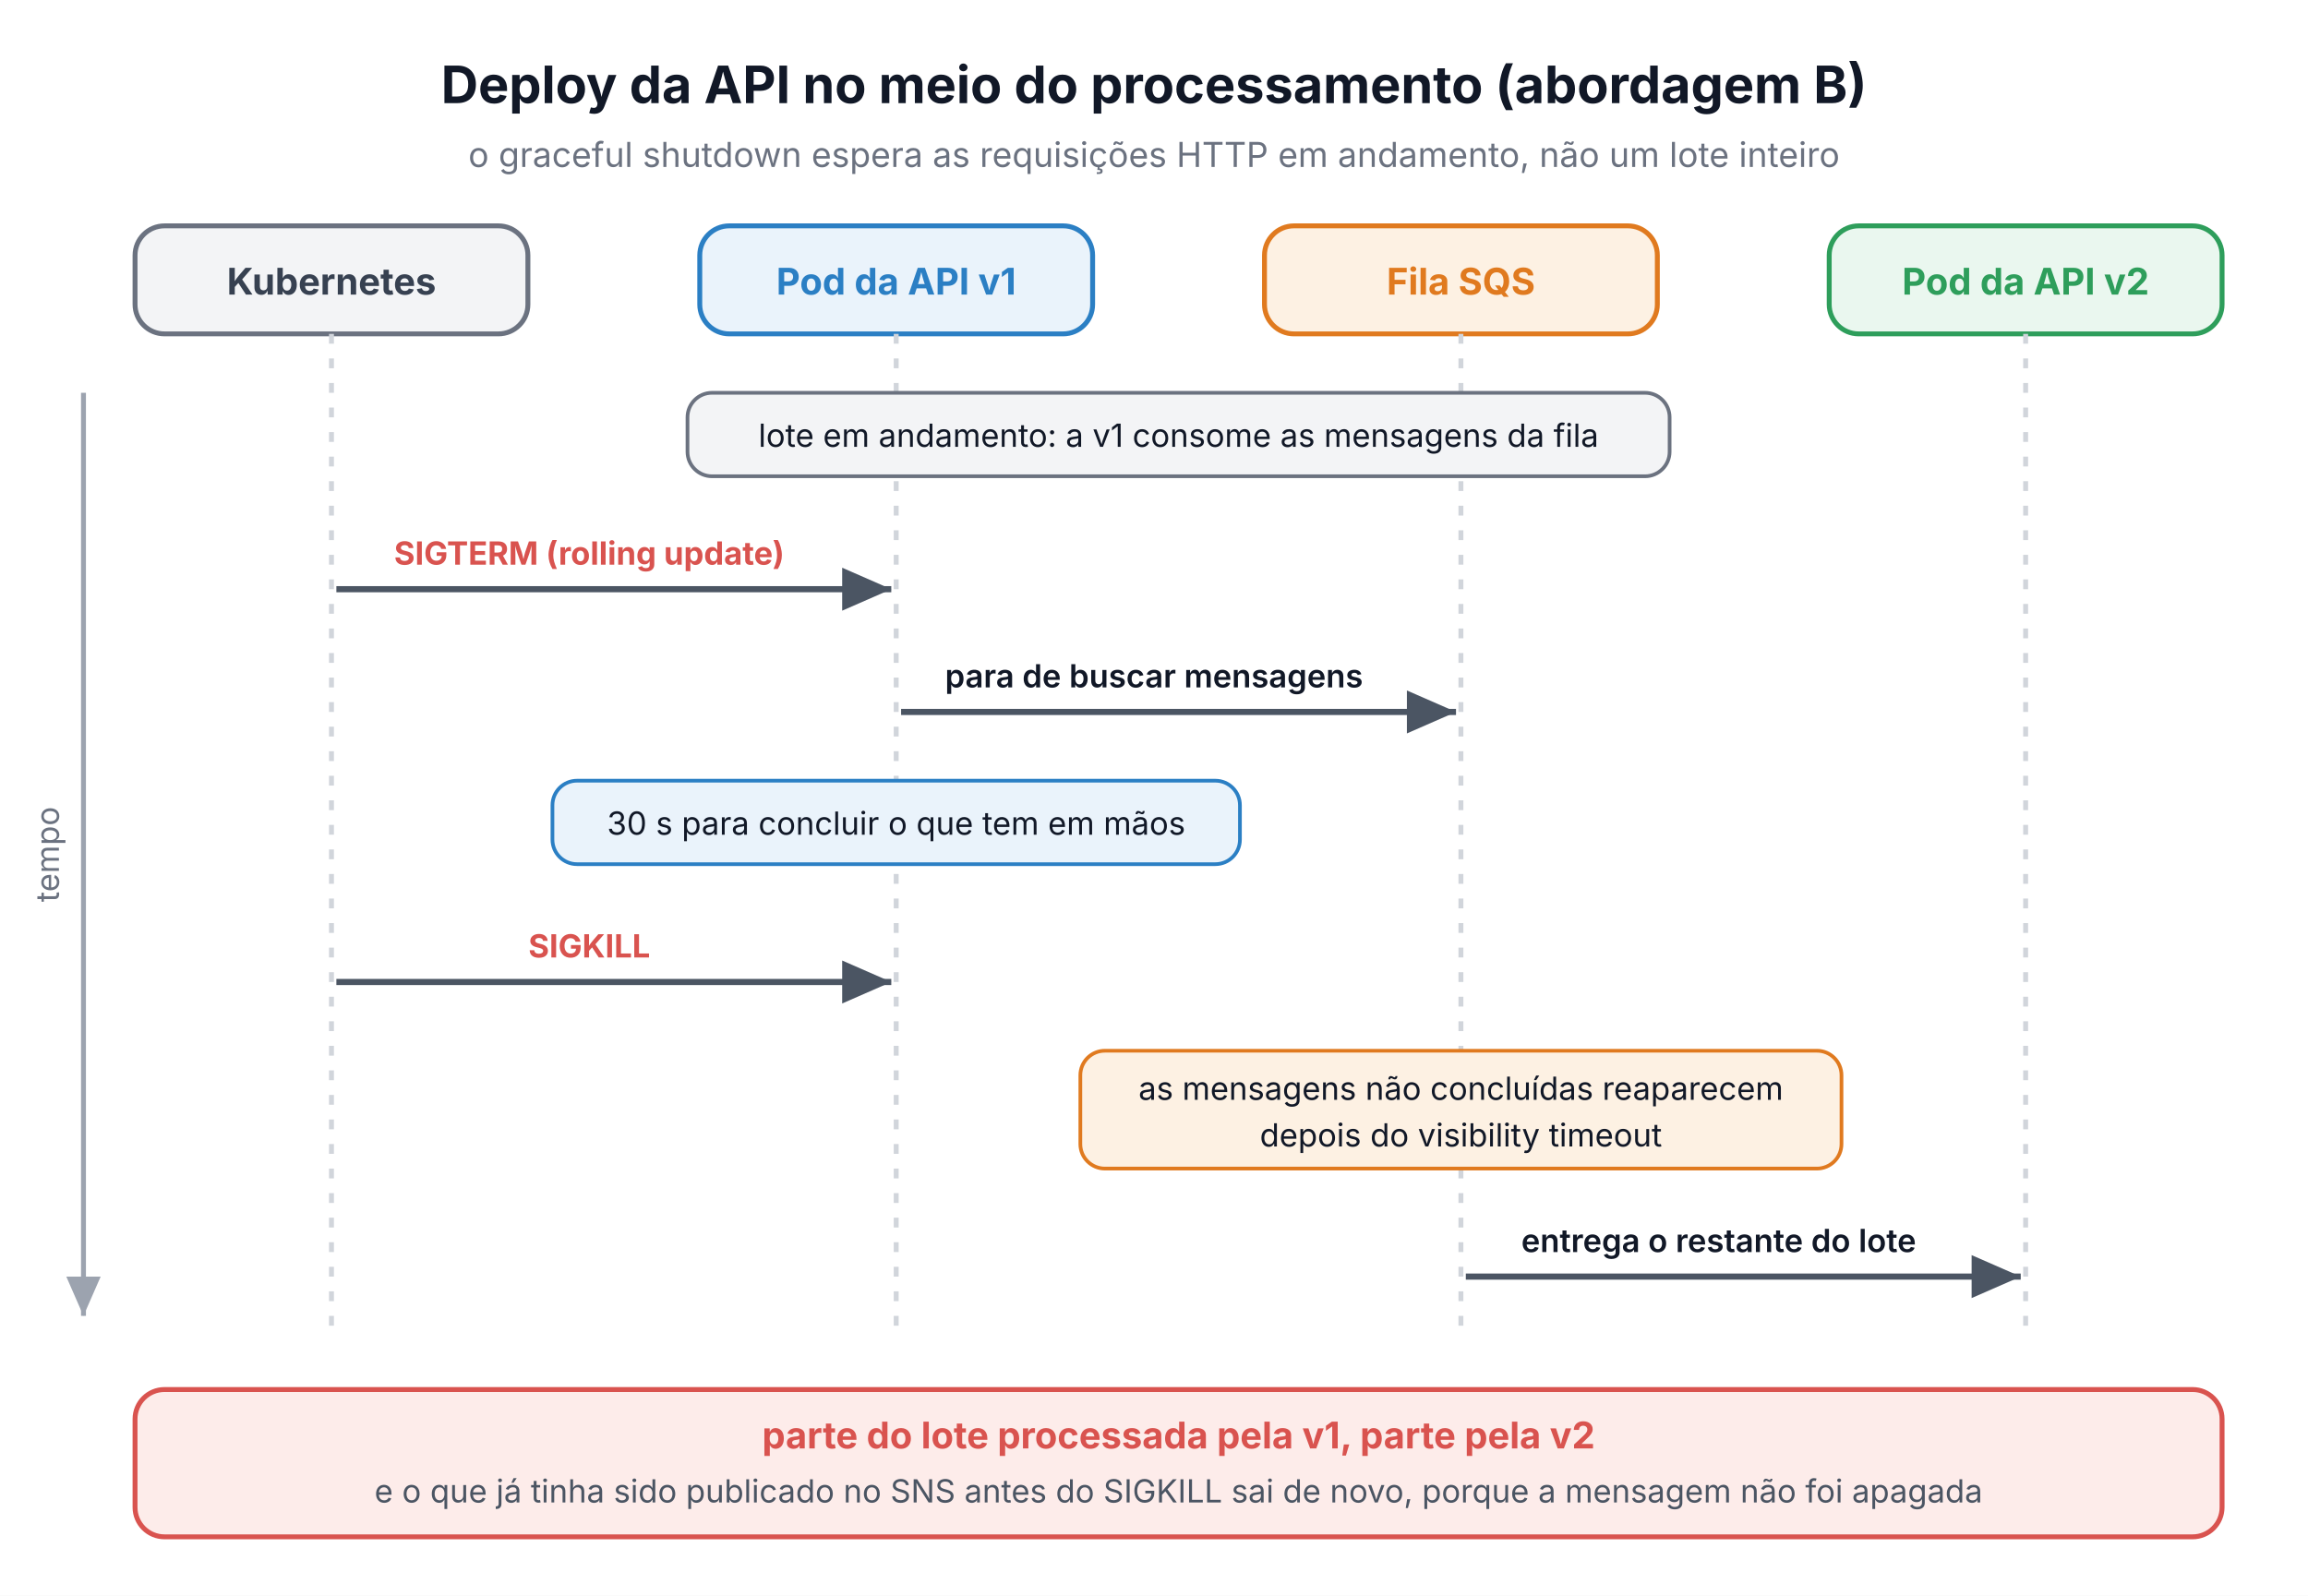
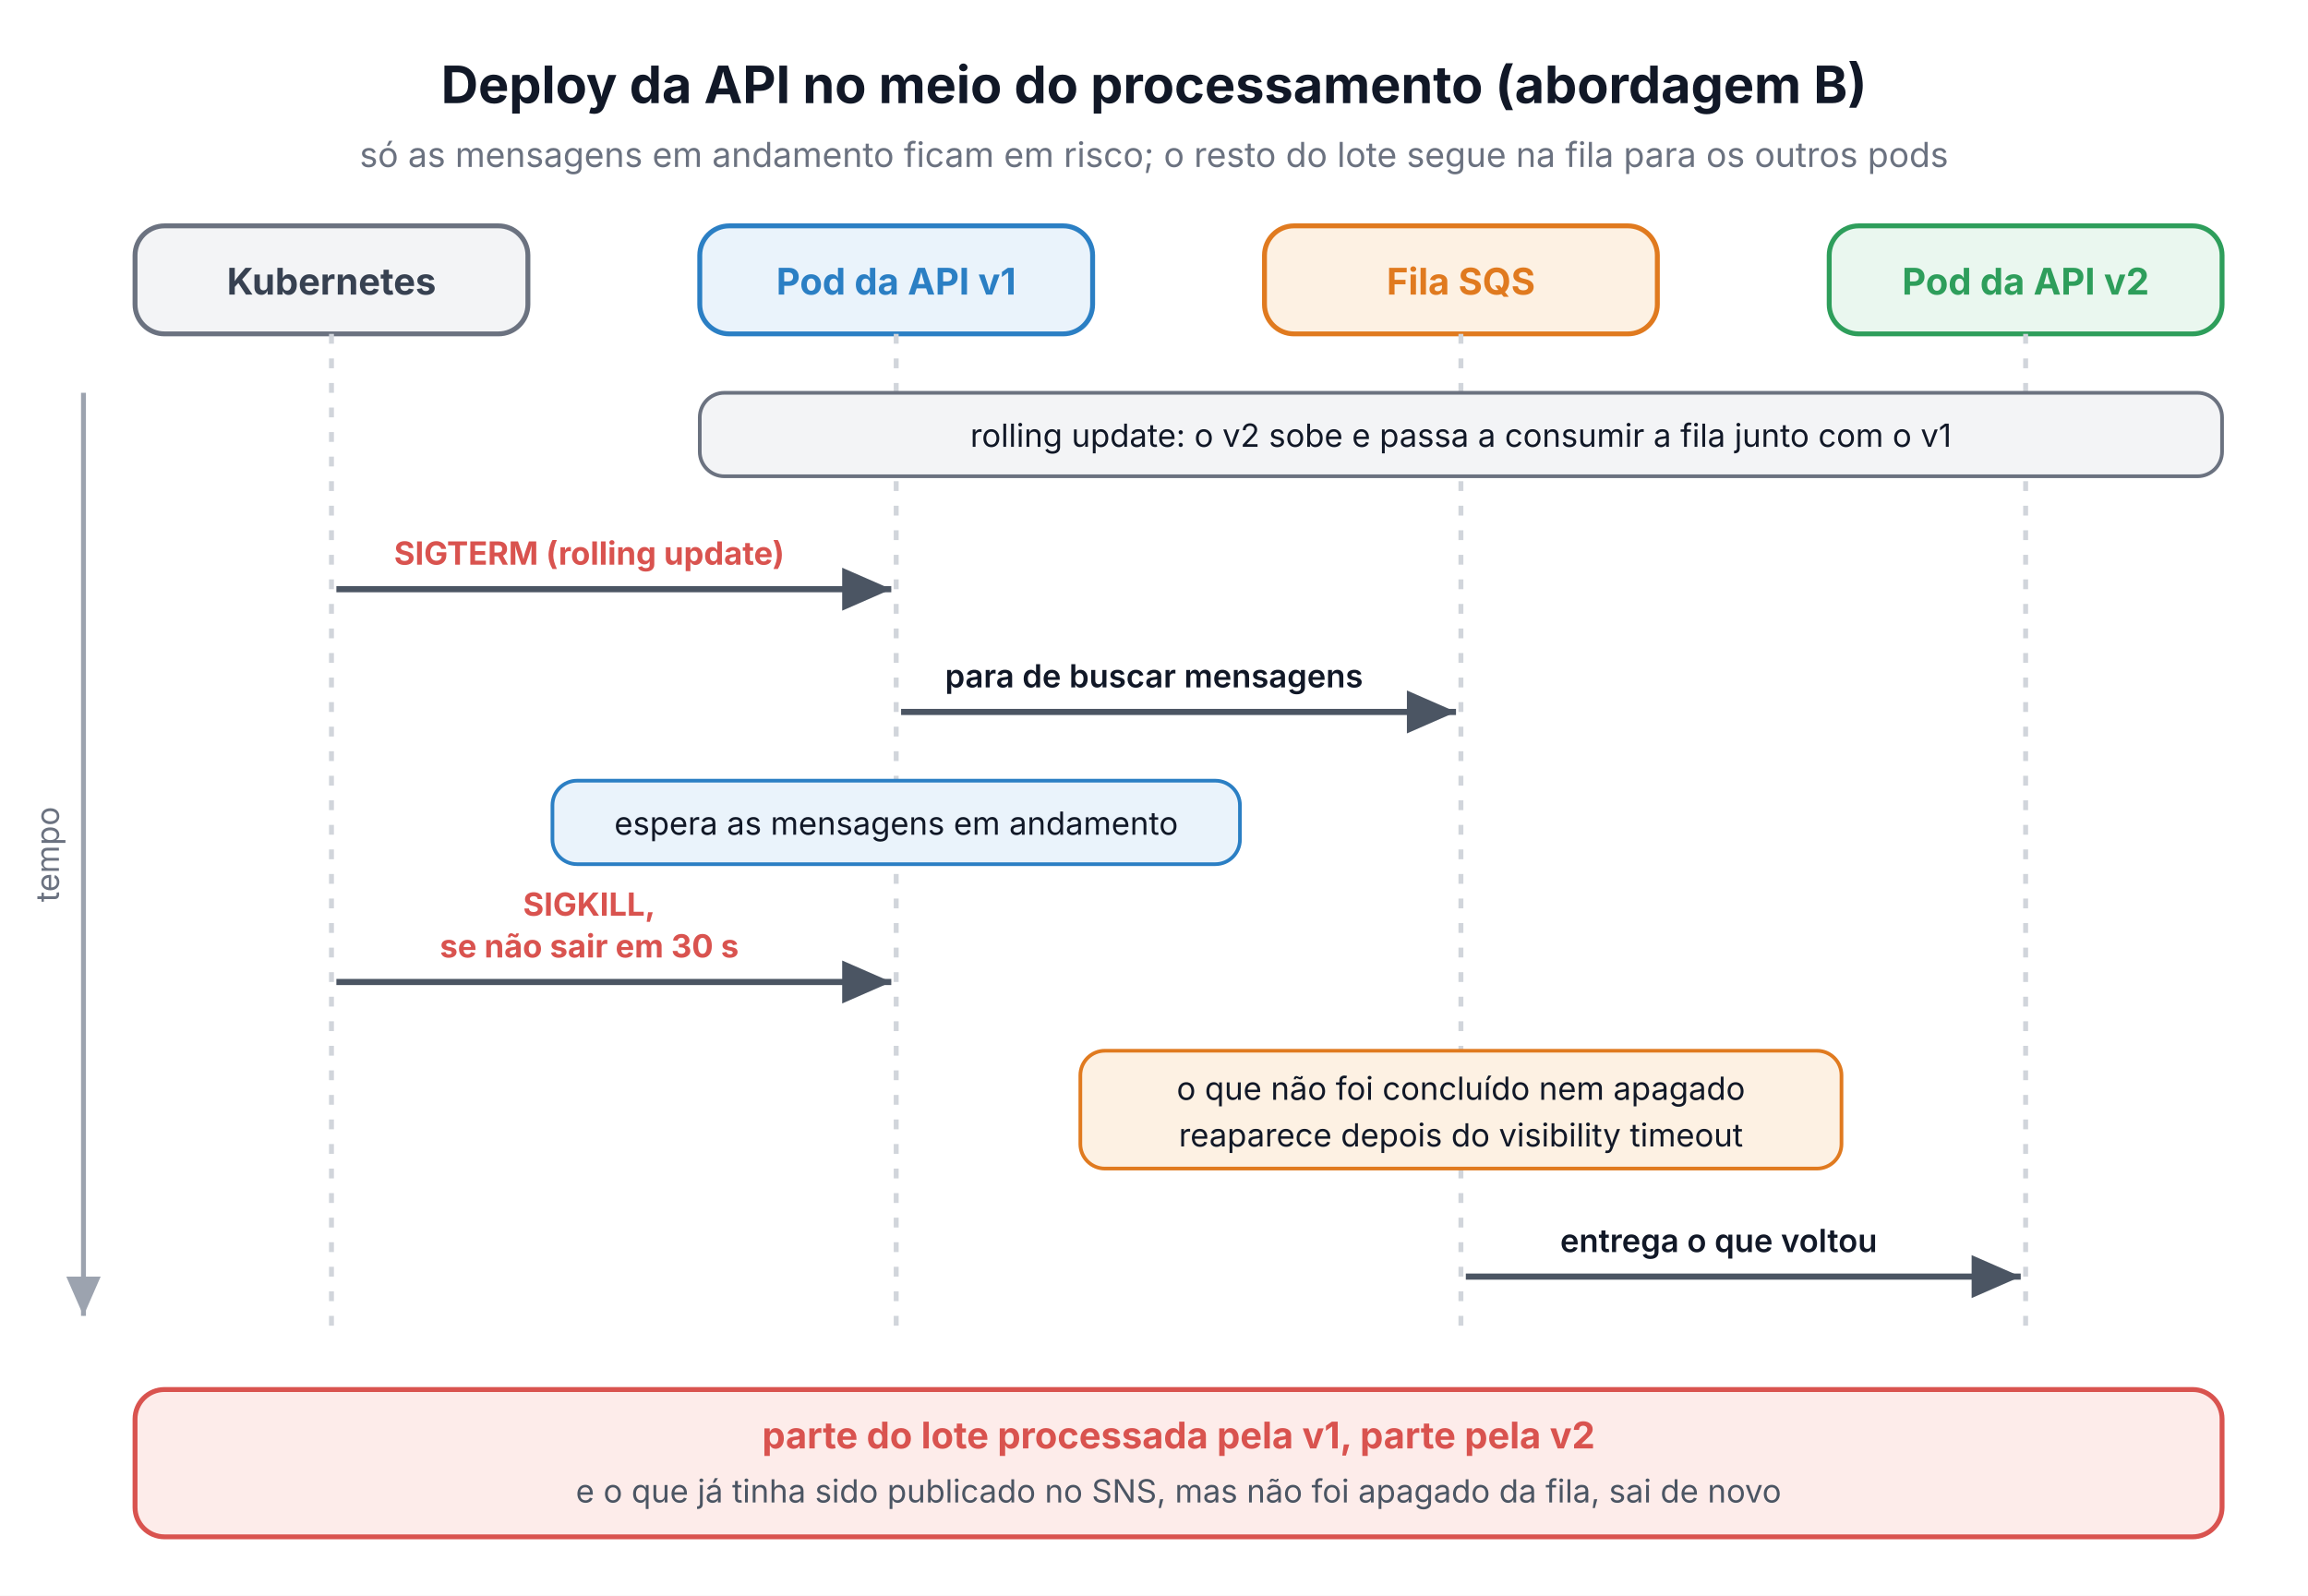
<svg xmlns="http://www.w3.org/2000/svg" viewBox="0 0 940 650" font-family="Inter, system-ui, sans-serif">
  <rect width="940" height="650" fill="#ffffff" />
  <defs>
    <marker id="m" markerWidth="10" markerHeight="10" refX="8" refY="3.5" orient="auto">
      <path d="M0,0 L8,3.5 L0,7 Z" fill="#4b5563" />
    </marker>
    <marker id="mt" markerWidth="10" markerHeight="10" refX="8" refY="3.5" orient="auto">
      <path d="M0,0 L8,3.5 L0,7 Z" fill="#9ca3af" />
    </marker>
  </defs>
  <text x="470" y="42" font-size="21" font-weight="700" fill="#111827" text-anchor="middle">Deploy da API no meio do processamento (abordagem B)</text>
-   <text x="470" y="68" font-size="14" fill="#6b7280" text-anchor="middle">o graceful shutdown espera as requisições HTTP em andamento, não um lote inteiro</text>
+   <text x="470" y="68" font-size="14" fill="#6b7280" text-anchor="middle">só as mensagens em andamento ficam em risco; o resto do lote segue na fila para os outros pods</text>
  <g font-size="15" font-weight="700" text-anchor="middle">
    <rect x="55" y="92" width="160" height="44" rx="12" fill="#f3f4f6" stroke="#6b7280" stroke-width="2" />
    <text x="135" y="120" fill="#374151">Kubernetes</text>
    <rect x="285" y="92" width="160" height="44" rx="12" fill="#eaf3fb" stroke="#2b7fc4" stroke-width="2" />
    <text x="365" y="120" fill="#2b7fc4">Pod da API v1</text>
    <rect x="515" y="92" width="160" height="44" rx="12" fill="#fdf1e3" stroke="#e07a1f" stroke-width="2" />
    <text x="595" y="120" fill="#e07a1f">Fila SQS</text>
    <rect x="745" y="92" width="160" height="44" rx="12" fill="#eaf7ef" stroke="#2e9e5b" stroke-width="2" />
    <text x="825" y="120" fill="#2e9e5b">Pod da API v2</text>
  </g>
  <g stroke="#d1d5db" stroke-width="2" stroke-dasharray="4 6">
    <path d="M135 136 V546" />
    <path d="M365 136 V546" />
    <path d="M595 136 V546" />
    <path d="M825 136 V546" />
  </g>
  <path d="M34 160 V536" stroke="#9ca3af" stroke-width="2" marker-end="url(#mt)" />
  <text x="0" y="0" font-size="13" fill="#6b7280" text-anchor="middle" transform="translate(24 348) rotate(-90)">tempo</text>
-   <rect x="280" y="160" width="400" height="34" rx="10" fill="#f3f4f6" stroke="#6b7280" stroke-width="1.5" />
-   <text x="480" y="182" font-size="13" fill="#111827" text-anchor="middle">lote em andamento: a v1 consome as mensagens da fila</text>
+   <rect x="285" y="160" width="620" height="34" rx="10" fill="#f3f4f6" stroke="#6b7280" stroke-width="1.5" />
+   <text x="595" y="182" font-size="13" fill="#111827" text-anchor="middle">rolling update: o v2 sobe e passa a consumir a fila junto com o v1</text>
  <path d="M137 240 H363" stroke="#4b5563" stroke-width="2.5" marker-end="url(#m)" />
  <text x="240" y="230" font-size="13" font-weight="700" fill="#d9534f" text-anchor="middle">SIGTERM (rolling update)</text>
  <path d="M367 290 H593" stroke="#4b5563" stroke-width="2.5" marker-end="url(#m)" />
  <text x="470" y="280" font-size="13" font-weight="600" fill="#111827" text-anchor="middle">para de buscar mensagens</text>
  <rect x="225" y="318" width="280" height="34" rx="10" fill="#eaf3fb" stroke="#2b7fc4" stroke-width="1.5" />
-   <text x="365" y="340" font-size="13" fill="#111827" text-anchor="middle">30 s para concluir o que tem em mãos</text>
+   <text x="365" y="340" font-size="13" fill="#111827" text-anchor="middle">espera as mensagens em andamento</text>
  <path d="M137 400 H363" stroke="#4b5563" stroke-width="2.5" marker-end="url(#m)" />
-   <text x="240" y="390" font-size="13" font-weight="700" fill="#d9534f" text-anchor="middle">SIGKILL</text>
+   <text x="240" y="373" font-size="13" font-weight="700" fill="#d9534f" text-anchor="middle">SIGKILL,</text>
+   <text x="240" y="390" font-size="13" font-weight="700" fill="#d9534f" text-anchor="middle">se não sair em 30 s</text>
  <rect x="440" y="428" width="310" height="48" rx="10" fill="#fdf1e3" stroke="#e07a1f" stroke-width="1.5" />
-   <text x="595" y="448" font-size="13" fill="#111827" text-anchor="middle">as mensagens não concluídas reaparecem</text>
-   <text x="595" y="467" font-size="13" fill="#111827" text-anchor="middle">depois do visibility timeout</text>
+   <text x="595" y="448" font-size="13" fill="#111827" text-anchor="middle">o que não foi concluído nem apagado</text>
+   <text x="595" y="467" font-size="13" fill="#111827" text-anchor="middle">reaparece depois do visibility timeout</text>
  <path d="M597 520 H823" stroke="#4b5563" stroke-width="2.5" marker-end="url(#m)" />
-   <text x="700" y="510" font-size="13" font-weight="600" fill="#111827" text-anchor="middle">entrega o restante do lote</text>
+   <text x="700" y="510" font-size="13" font-weight="600" fill="#111827" text-anchor="middle">entrega o que voltou</text>
  <rect x="55" y="566" width="850" height="60" rx="12" fill="#fdecea" stroke="#d9534f" stroke-width="2" />
  <text x="480" y="590" font-size="15" font-weight="700" fill="#d9534f" text-anchor="middle">parte do lote processada pela v1, parte pela v2</text>
-   <text x="480" y="612" font-size="13" fill="#4b5563" text-anchor="middle">e o que já tinha sido publicado no SNS antes do SIGKILL sai de novo, porque a mensagem não foi apagada</text>
+   <text x="480" y="612" font-size="13" fill="#4b5563" text-anchor="middle">e o que já tinha sido publicado no SNS, mas não foi apagado da fila, sai de novo</text>
</svg>
